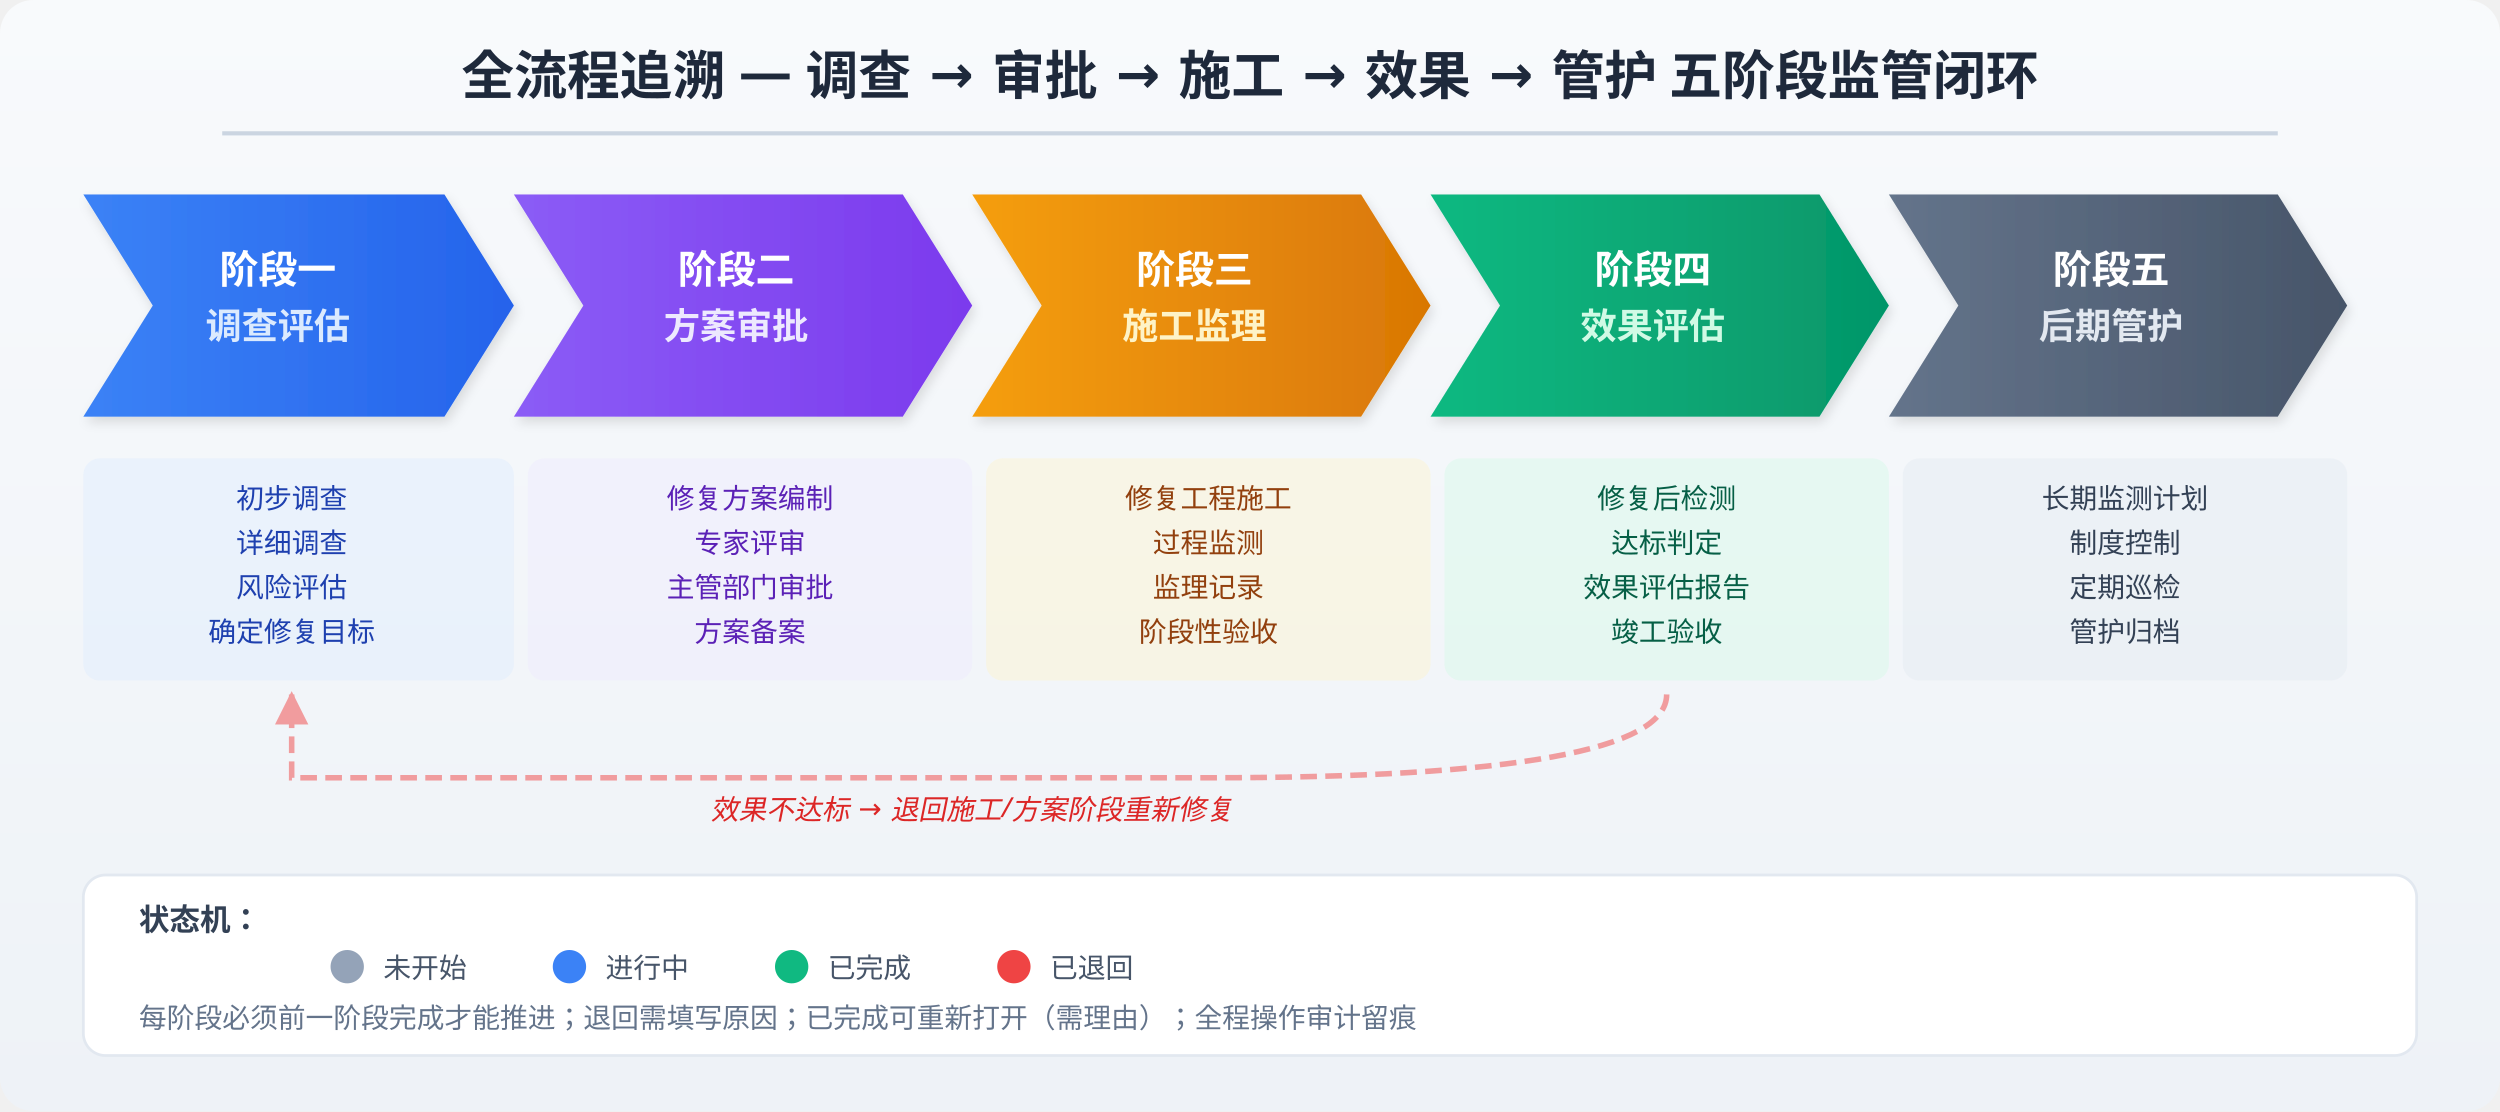
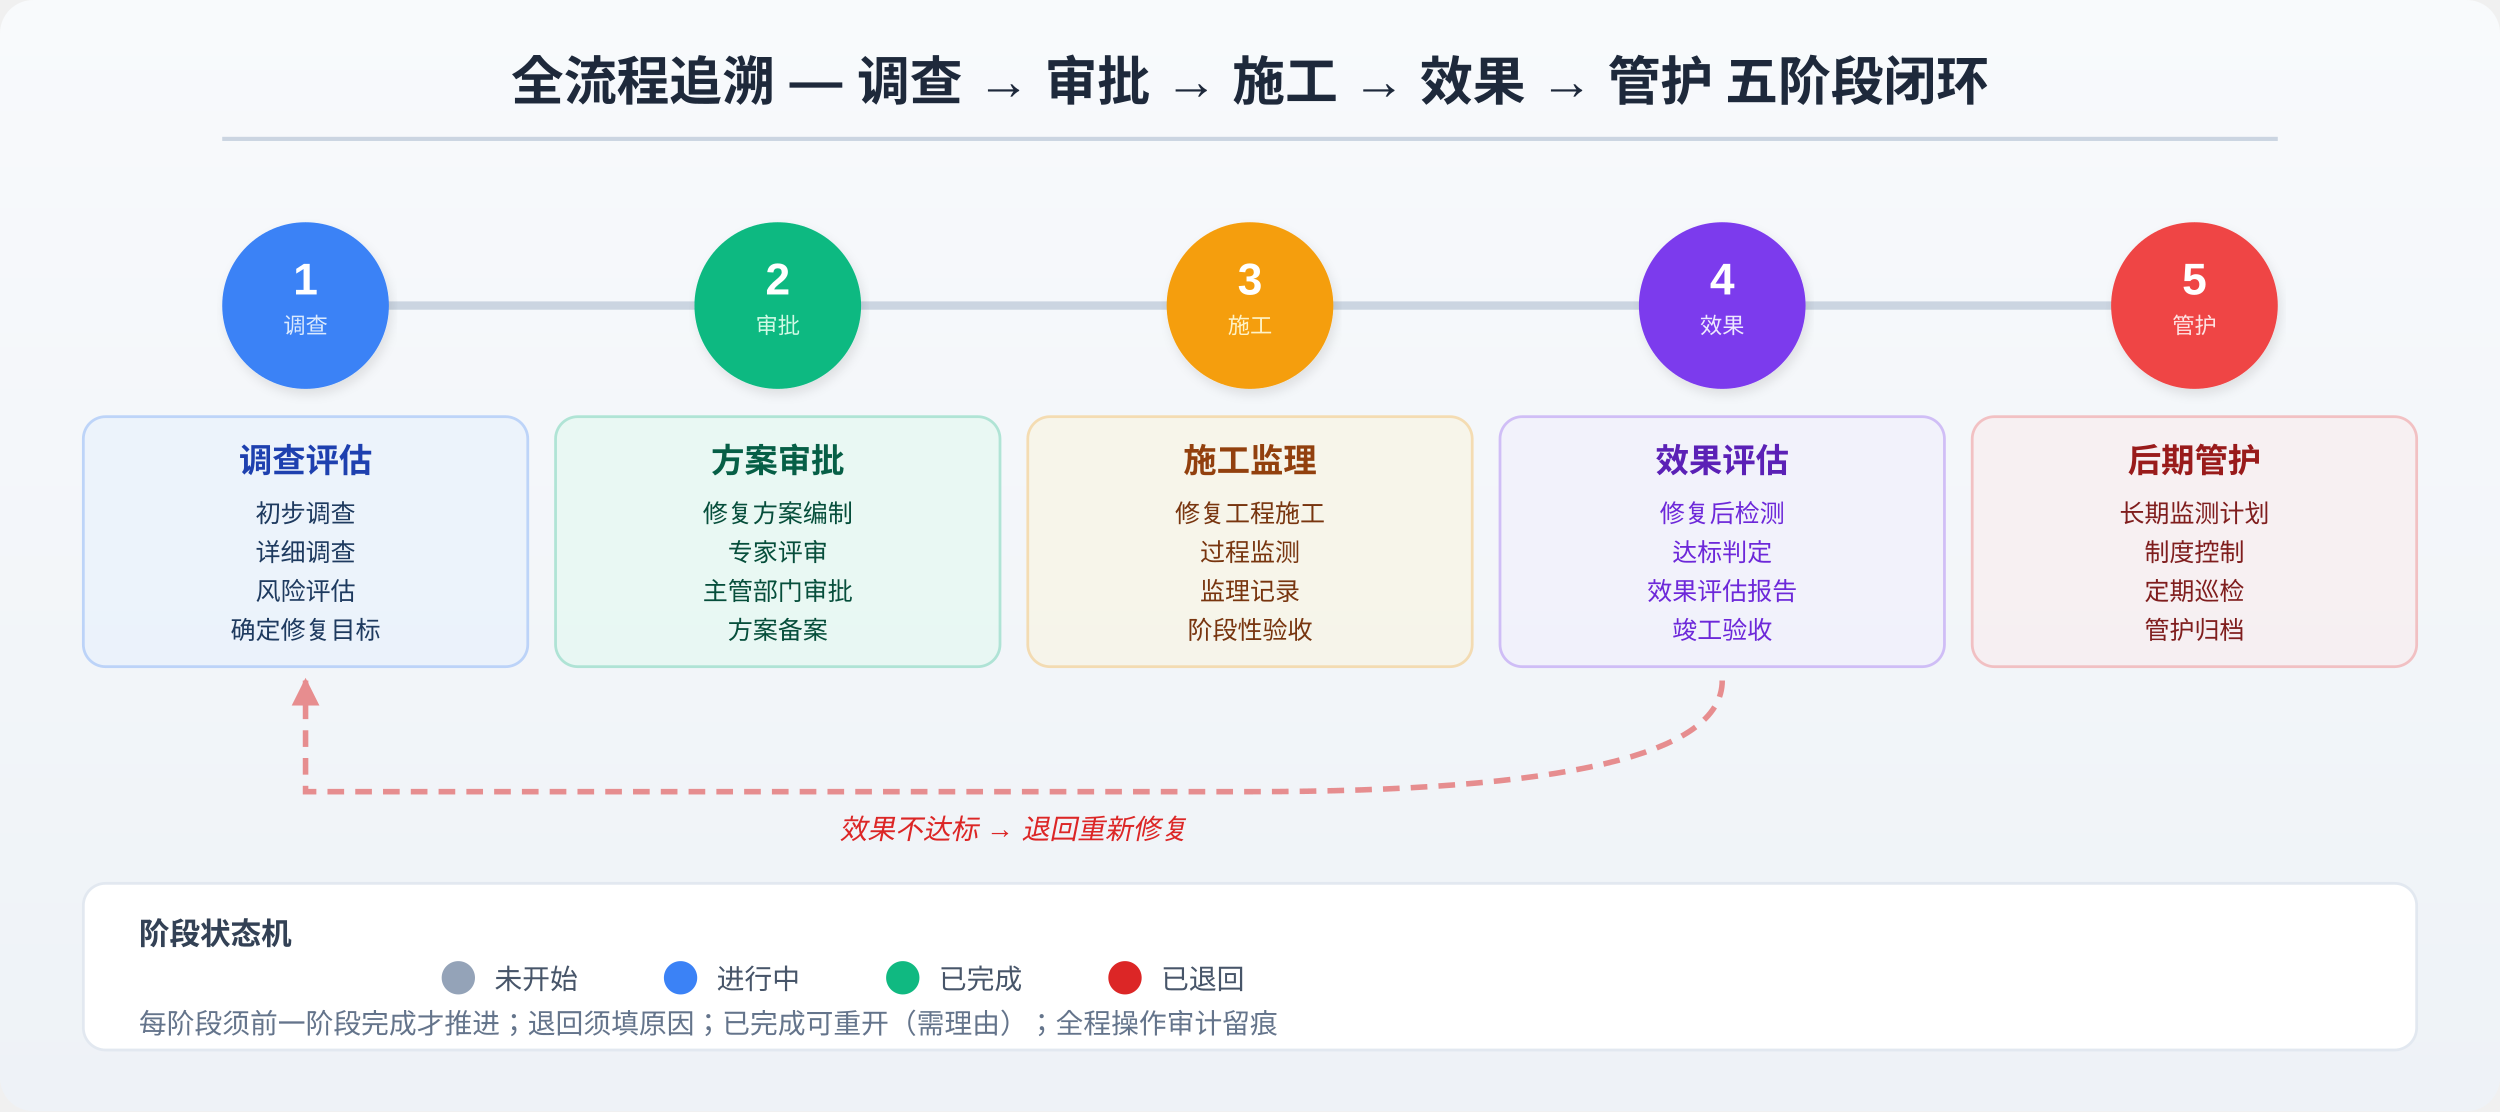
- <svg xmlns="http://www.w3.org/2000/svg" viewBox="0 0 900 400" font-family="'Microsoft YaHei','PingFang SC',sans-serif">
+ <svg xmlns="http://www.w3.org/2000/svg" viewBox="0 0 900 400" font-family="'Helvetica Neue','Arial','Microsoft YaHei',sans-serif">
  <defs>
    <linearGradient id="bgT" x1="0" y1="0" x2="0" y2="1">
      <stop offset="0" stop-color="#f8fafc" />
      <stop offset="1" stop-color="#eef2f7" />
    </linearGradient>
-     <linearGradient id="s1" x1="0" y1="0" x2="1" y2="0">
-       <stop offset="0" stop-color="#3b82f6" />
-       <stop offset="1" stop-color="#2563eb" />
-     </linearGradient>
-     <linearGradient id="s2" x1="0" y1="0" x2="1" y2="0">
-       <stop offset="0" stop-color="#8b5cf6" />
-       <stop offset="1" stop-color="#7c3aed" />
-     </linearGradient>
-     <linearGradient id="s3" x1="0" y1="0" x2="1" y2="0">
-       <stop offset="0" stop-color="#f59e0b" />
-       <stop offset="1" stop-color="#d97706" />
-     </linearGradient>
-     <linearGradient id="s4" x1="0" y1="0" x2="1" y2="0">
-       <stop offset="0" stop-color="#10b981" />
-       <stop offset="1" stop-color="#059669" />
-     </linearGradient>
-     <linearGradient id="s5" x1="0" y1="0" x2="1" y2="0">
-       <stop offset="0" stop-color="#64748b" />
-       <stop offset="1" stop-color="#475569" />
-     </linearGradient>
-     <marker id="arrT" viewBox="0 0 10 10" refX="9" refY="5" markerWidth="7" markerHeight="7" orient="auto">
-       <path d="M0,0 L10,5 L0,10 Z" fill="#94a3b8" />
+     <marker id="arT" viewBox="0 0 10 10" refX="9" refY="5" markerWidth="6" markerHeight="6" orient="auto">
+       <path d="M0,0 L10,5 L0,10 Z" fill="#64748b" />
    </marker>
-     <marker id="arrBack" viewBox="0 0 10 10" refX="9" refY="5" markerWidth="6" markerHeight="6" orient="auto">
-       <path d="M0,0 L10,5 L0,10 Z" fill="#ef4444" />
+     <marker id="arBack" viewBox="0 0 10 10" refX="9" refY="5" markerWidth="5" markerHeight="5" orient="auto">
+       <path d="M0,0 L10,5 L0,10 Z" fill="#dc2626" />
    </marker>
    <filter id="shT" x="-5%" y="-5%" width="110%" height="115%">
-       <feDropShadow dx="1" dy="2" stdDeviation="2" flood-opacity="0.12" />
+       <feDropShadow dx="1" dy="2" stdDeviation="2" flood-opacity="0.1" />
    </filter>
  </defs>
  <rect width="900" height="400" fill="url(#bgT)" rx="12" />
-   <text x="450" y="34" text-anchor="middle" font-size="19" font-weight="700" fill="#1e293b">全流程追溯 — 调查 → 审批 → 施工 → 效果 → 管护 五阶段监管闭环</text>
-   <line x1="80" y1="48" x2="820" y2="48" stroke="#cbd5e1" stroke-width="1.5" />
-   <path d="M30 70 L160 70 L185 110 L160 150 L30 150 L55 110 Z" fill="url(#s1)" filter="url(#shT)" />
-   <text x="100" y="102" text-anchor="middle" font-size="14" font-weight="700" fill="#fff">阶段一</text>
-   <text x="100" y="122" text-anchor="middle" font-size="13" font-weight="600" fill="#dbeafe">调查评估</text>
-   <path d="M185 70 L325 70 L350 110 L325 150 L185 150 L210 110 Z" fill="url(#s2)" filter="url(#shT)" />
-   <text x="265" y="102" text-anchor="middle" font-size="14" font-weight="700" fill="#fff">阶段二</text>
-   <text x="265" y="122" text-anchor="middle" font-size="13" font-weight="600" fill="#ede9fe">方案审批</text>
-   <path d="M350 70 L490 70 L515 110 L490 150 L350 150 L375 110 Z" fill="url(#s3)" filter="url(#shT)" />
-   <text x="430" y="102" text-anchor="middle" font-size="14" font-weight="700" fill="#fff">阶段三</text>
-   <text x="430" y="122" text-anchor="middle" font-size="13" font-weight="600" fill="#fef3c7">施工监理</text>
-   <path d="M515 70 L655 70 L680 110 L655 150 L515 150 L540 110 Z" fill="url(#s4)" filter="url(#shT)" />
-   <text x="595" y="102" text-anchor="middle" font-size="14" font-weight="700" fill="#fff">阶段四</text>
-   <text x="595" y="122" text-anchor="middle" font-size="13" font-weight="600" fill="#d1fae5">效果评估</text>
-   <path d="M680 70 L820 70 L845 110 L820 150 L680 150 L705 110 Z" fill="url(#s5)" filter="url(#shT)" />
-   <text x="760" y="102" text-anchor="middle" font-size="14" font-weight="700" fill="#fff">阶段五</text>
-   <text x="760" y="122" text-anchor="middle" font-size="13" font-weight="600" fill="#e2e8f0">后期管护</text>
-   <rect x="30" y="165" width="155" height="80" rx="6" fill="#dbeafe" opacity="0.4" />
-   <text x="105" y="183" text-anchor="middle" font-size="10" fill="#1e40af">初步调查</text>
-   <text x="105" y="199" text-anchor="middle" font-size="10" fill="#1e40af">详细调查</text>
-   <text x="105" y="215" text-anchor="middle" font-size="10" fill="#1e40af">风险评估</text>
-   <text x="105" y="231" text-anchor="middle" font-size="10" fill="#1e40af">确定修复目标</text>
-   <rect x="190" y="165" width="160" height="80" rx="6" fill="#ede9fe" opacity="0.4" />
-   <text x="270" y="183" text-anchor="middle" font-size="10" fill="#5b21b6">修复方案编制</text>
-   <text x="270" y="199" text-anchor="middle" font-size="10" fill="#5b21b6">专家评审</text>
-   <text x="270" y="215" text-anchor="middle" font-size="10" fill="#5b21b6">主管部门审批</text>
-   <text x="270" y="231" text-anchor="middle" font-size="10" fill="#5b21b6">方案备案</text>
-   <rect x="355" y="165" width="160" height="80" rx="6" fill="#fef3c7" opacity="0.4" />
-   <text x="435" y="183" text-anchor="middle" font-size="10" fill="#92400e">修复工程施工</text>
-   <text x="435" y="199" text-anchor="middle" font-size="10" fill="#92400e">过程监测</text>
-   <text x="435" y="215" text-anchor="middle" font-size="10" fill="#92400e">监理记录</text>
-   <text x="435" y="231" text-anchor="middle" font-size="10" fill="#92400e">阶段性验收</text>
-   <rect x="520" y="165" width="160" height="80" rx="6" fill="#d1fae5" opacity="0.4" />
-   <text x="600" y="183" text-anchor="middle" font-size="10" fill="#065f46">修复后检测</text>
-   <text x="600" y="199" text-anchor="middle" font-size="10" fill="#065f46">达标判定</text>
-   <text x="600" y="215" text-anchor="middle" font-size="10" fill="#065f46">效果评估报告</text>
-   <text x="600" y="231" text-anchor="middle" font-size="10" fill="#065f46">竣工验收</text>
-   <rect x="685" y="165" width="160" height="80" rx="6" fill="#e2e8f0" opacity="0.4" />
-   <text x="765" y="183" text-anchor="middle" font-size="10" fill="#334155">长期监测计划</text>
-   <text x="765" y="199" text-anchor="middle" font-size="10" fill="#334155">制度控制</text>
-   <text x="765" y="215" text-anchor="middle" font-size="10" fill="#334155">定期巡检</text>
-   <text x="765" y="231" text-anchor="middle" font-size="10" fill="#334155">管护归档</text>
-   <path d="M600 250 Q 600 280 435 280 Q 270 280 105 280 L 105 250" stroke="#ef4444" stroke-width="2" stroke-dasharray="6,3" marker-end="url(#arrBack)" fill="none" opacity="0.5" />
-   <text x="350" y="295" text-anchor="middle" font-size="10" fill="#dc2626" font-style="italic">效果不达标 → 退回施工/方案阶段重新修复</text>
-   <rect x="30" y="315" width="840" height="65" rx="8" fill="#fff" stroke="#e2e8f0" />
-   <text x="50" y="335" font-size="11" font-weight="600" fill="#334155">状态机：</text>
-   <circle cx="125" cy="348" r="6" fill="#94a3b8" />
-   <text x="138" y="352" font-size="10" fill="#475569">未开始</text>
-   <circle cx="205" cy="348" r="6" fill="#3b82f6" />
-   <text x="218" y="352" font-size="10" fill="#475569">进行中</text>
-   <circle cx="285" cy="348" r="6" fill="#10b981" />
-   <text x="298" y="352" font-size="10" fill="#475569">已完成</text>
-   <circle cx="365" cy="348" r="6" fill="#ef4444" />
-   <text x="378" y="352" font-size="10" fill="#475569">已退回</text>
-   <text x="50" y="370" font-size="10" fill="#64748b">每阶段必须前一阶段完成才能推进；退回需填写原因；已完成可重新打开（需理由）；全程操作审计留痕</text>
+   <text x="450" y="36" text-anchor="middle" font-size="19" font-weight="700" fill="#1e293b">全流程追溯 — 调查 → 审批 → 施工 → 效果 → 管护 五阶段闭环</text>
+   <line x1="80" y1="50" x2="820" y2="50" stroke="#cbd5e1" stroke-width="1.5" />
+   <line x1="110" y1="110" x2="790" y2="110" stroke="#cbd5e1" stroke-width="3" />
+   <circle cx="110" cy="110" r="30" fill="#3b82f6" filter="url(#shT)" />
+   <text x="110" y="106" text-anchor="middle" font-size="16" font-weight="700" fill="#fff">1</text>
+   <text x="110" y="120" text-anchor="middle" font-size="8" fill="#dbeafe">调查</text>
+   <rect x="30" y="150" width="160" height="90" rx="8" fill="#dbeafe" opacity="0.3" stroke="#3b82f6" />
+   <text x="110" y="170" text-anchor="middle" font-size="12" font-weight="700" fill="#1e40af">调查评估</text>
+   <text x="110" y="188" text-anchor="middle" font-size="9" fill="#1e3a5f">初步调查</text>
+   <text x="110" y="202" text-anchor="middle" font-size="9" fill="#1e3a5f">详细调查</text>
+   <text x="110" y="216" text-anchor="middle" font-size="9" fill="#1e3a5f">风险评估</text>
+   <text x="110" y="230" text-anchor="middle" font-size="9" fill="#1e3a5f">确定修复目标</text>
+   <circle cx="280" cy="110" r="30" fill="#10b981" filter="url(#shT)" />
+   <text x="280" y="106" text-anchor="middle" font-size="16" font-weight="700" fill="#fff">2</text>
+   <text x="280" y="120" text-anchor="middle" font-size="8" fill="#d1fae5">审批</text>
+   <rect x="200" y="150" width="160" height="90" rx="8" fill="#d1fae5" opacity="0.3" stroke="#10b981" />
+   <text x="280" y="170" text-anchor="middle" font-size="12" font-weight="700" fill="#065f46">方案审批</text>
+   <text x="280" y="188" text-anchor="middle" font-size="9" fill="#064e3b">修复方案编制</text>
+   <text x="280" y="202" text-anchor="middle" font-size="9" fill="#064e3b">专家评审</text>
+   <text x="280" y="216" text-anchor="middle" font-size="9" fill="#064e3b">主管部门审批</text>
+   <text x="280" y="230" text-anchor="middle" font-size="9" fill="#064e3b">方案备案</text>
+   <circle cx="450" cy="110" r="30" fill="#f59e0b" filter="url(#shT)" />
+   <text x="450" y="106" text-anchor="middle" font-size="16" font-weight="700" fill="#fff">3</text>
+   <text x="450" y="120" text-anchor="middle" font-size="8" fill="#fef3c7">施工</text>
+   <rect x="370" y="150" width="160" height="90" rx="8" fill="#fef3c7" opacity="0.3" stroke="#f59e0b" />
+   <text x="450" y="170" text-anchor="middle" font-size="12" font-weight="700" fill="#92400e">施工监理</text>
+   <text x="450" y="188" text-anchor="middle" font-size="9" fill="#78350f">修复工程施工</text>
+   <text x="450" y="202" text-anchor="middle" font-size="9" fill="#78350f">过程监测</text>
+   <text x="450" y="216" text-anchor="middle" font-size="9" fill="#78350f">监理记录</text>
+   <text x="450" y="230" text-anchor="middle" font-size="9" fill="#78350f">阶段性验收</text>
+   <circle cx="620" cy="110" r="30" fill="#7c3aed" filter="url(#shT)" />
+   <text x="620" y="106" text-anchor="middle" font-size="16" font-weight="700" fill="#fff">4</text>
+   <text x="620" y="120" text-anchor="middle" font-size="8" fill="#ede9fe">效果</text>
+   <rect x="540" y="150" width="160" height="90" rx="8" fill="#ede9fe" opacity="0.3" stroke="#7c3aed" />
+   <text x="620" y="170" text-anchor="middle" font-size="12" font-weight="700" fill="#5b21b6">效果评估</text>
+   <text x="620" y="188" text-anchor="middle" font-size="9" fill="#6d28d9">修复后检测</text>
+   <text x="620" y="202" text-anchor="middle" font-size="9" fill="#6d28d9">达标判定</text>
+   <text x="620" y="216" text-anchor="middle" font-size="9" fill="#6d28d9">效果评估报告</text>
+   <text x="620" y="230" text-anchor="middle" font-size="9" fill="#6d28d9">竣工验收</text>
+   <circle cx="790" cy="110" r="30" fill="#ef4444" filter="url(#shT)" />
+   <text x="790" y="106" text-anchor="middle" font-size="16" font-weight="700" fill="#fff">5</text>
+   <text x="790" y="120" text-anchor="middle" font-size="8" fill="#fee2e2">管护</text>
+   <rect x="710" y="150" width="160" height="90" rx="8" fill="#fee2e2" opacity="0.3" stroke="#ef4444" />
+   <text x="790" y="170" text-anchor="middle" font-size="12" font-weight="700" fill="#991b1b">后期管护</text>
+   <text x="790" y="188" text-anchor="middle" font-size="9" fill="#7f1d1d">长期监测计划</text>
+   <text x="790" y="202" text-anchor="middle" font-size="9" fill="#7f1d1d">制度控制</text>
+   <text x="790" y="216" text-anchor="middle" font-size="9" fill="#7f1d1d">定期巡检</text>
+   <text x="790" y="230" text-anchor="middle" font-size="9" fill="#7f1d1d">管护归档</text>
+   <path d="M620 245 Q 620 285 450 285 Q 280 285 110 285 L 110 245" stroke="#dc2626" stroke-width="2" stroke-dasharray="6,4" marker-end="url(#arBack)" fill="none" opacity="0.5" />
+   <text x="365" y="302" text-anchor="middle" font-size="10" fill="#dc2626" font-style="italic">效果不达标 → 退回重新修复</text>
+   <rect x="30" y="318" width="840" height="60" rx="8" fill="#fff" stroke="#e2e8f0" />
+   <text x="50" y="340" font-size="11" font-weight="600" fill="#334155">阶段状态机</text>
+   <circle cx="165" cy="352" r="6" fill="#94a3b8" />
+   <text x="178" y="356" font-size="10" fill="#475569">未开始</text>
+   <circle cx="245" cy="352" r="6" fill="#3b82f6" />
+   <text x="258" y="356" font-size="10" fill="#475569">进行中</text>
+   <circle cx="325" cy="352" r="6" fill="#10b981" />
+   <text x="338" y="356" font-size="10" fill="#475569">已完成</text>
+   <circle cx="405" cy="352" r="6" fill="#dc2626" />
+   <text x="418" y="356" font-size="10" fill="#475569">已退回</text>
+   <text x="50" y="372" font-size="10" fill="#64748b">每阶段须前一阶段完成才推进；退回须填原因；已完成可重开（需理由）；全程操作审计留痕</text>
</svg>
